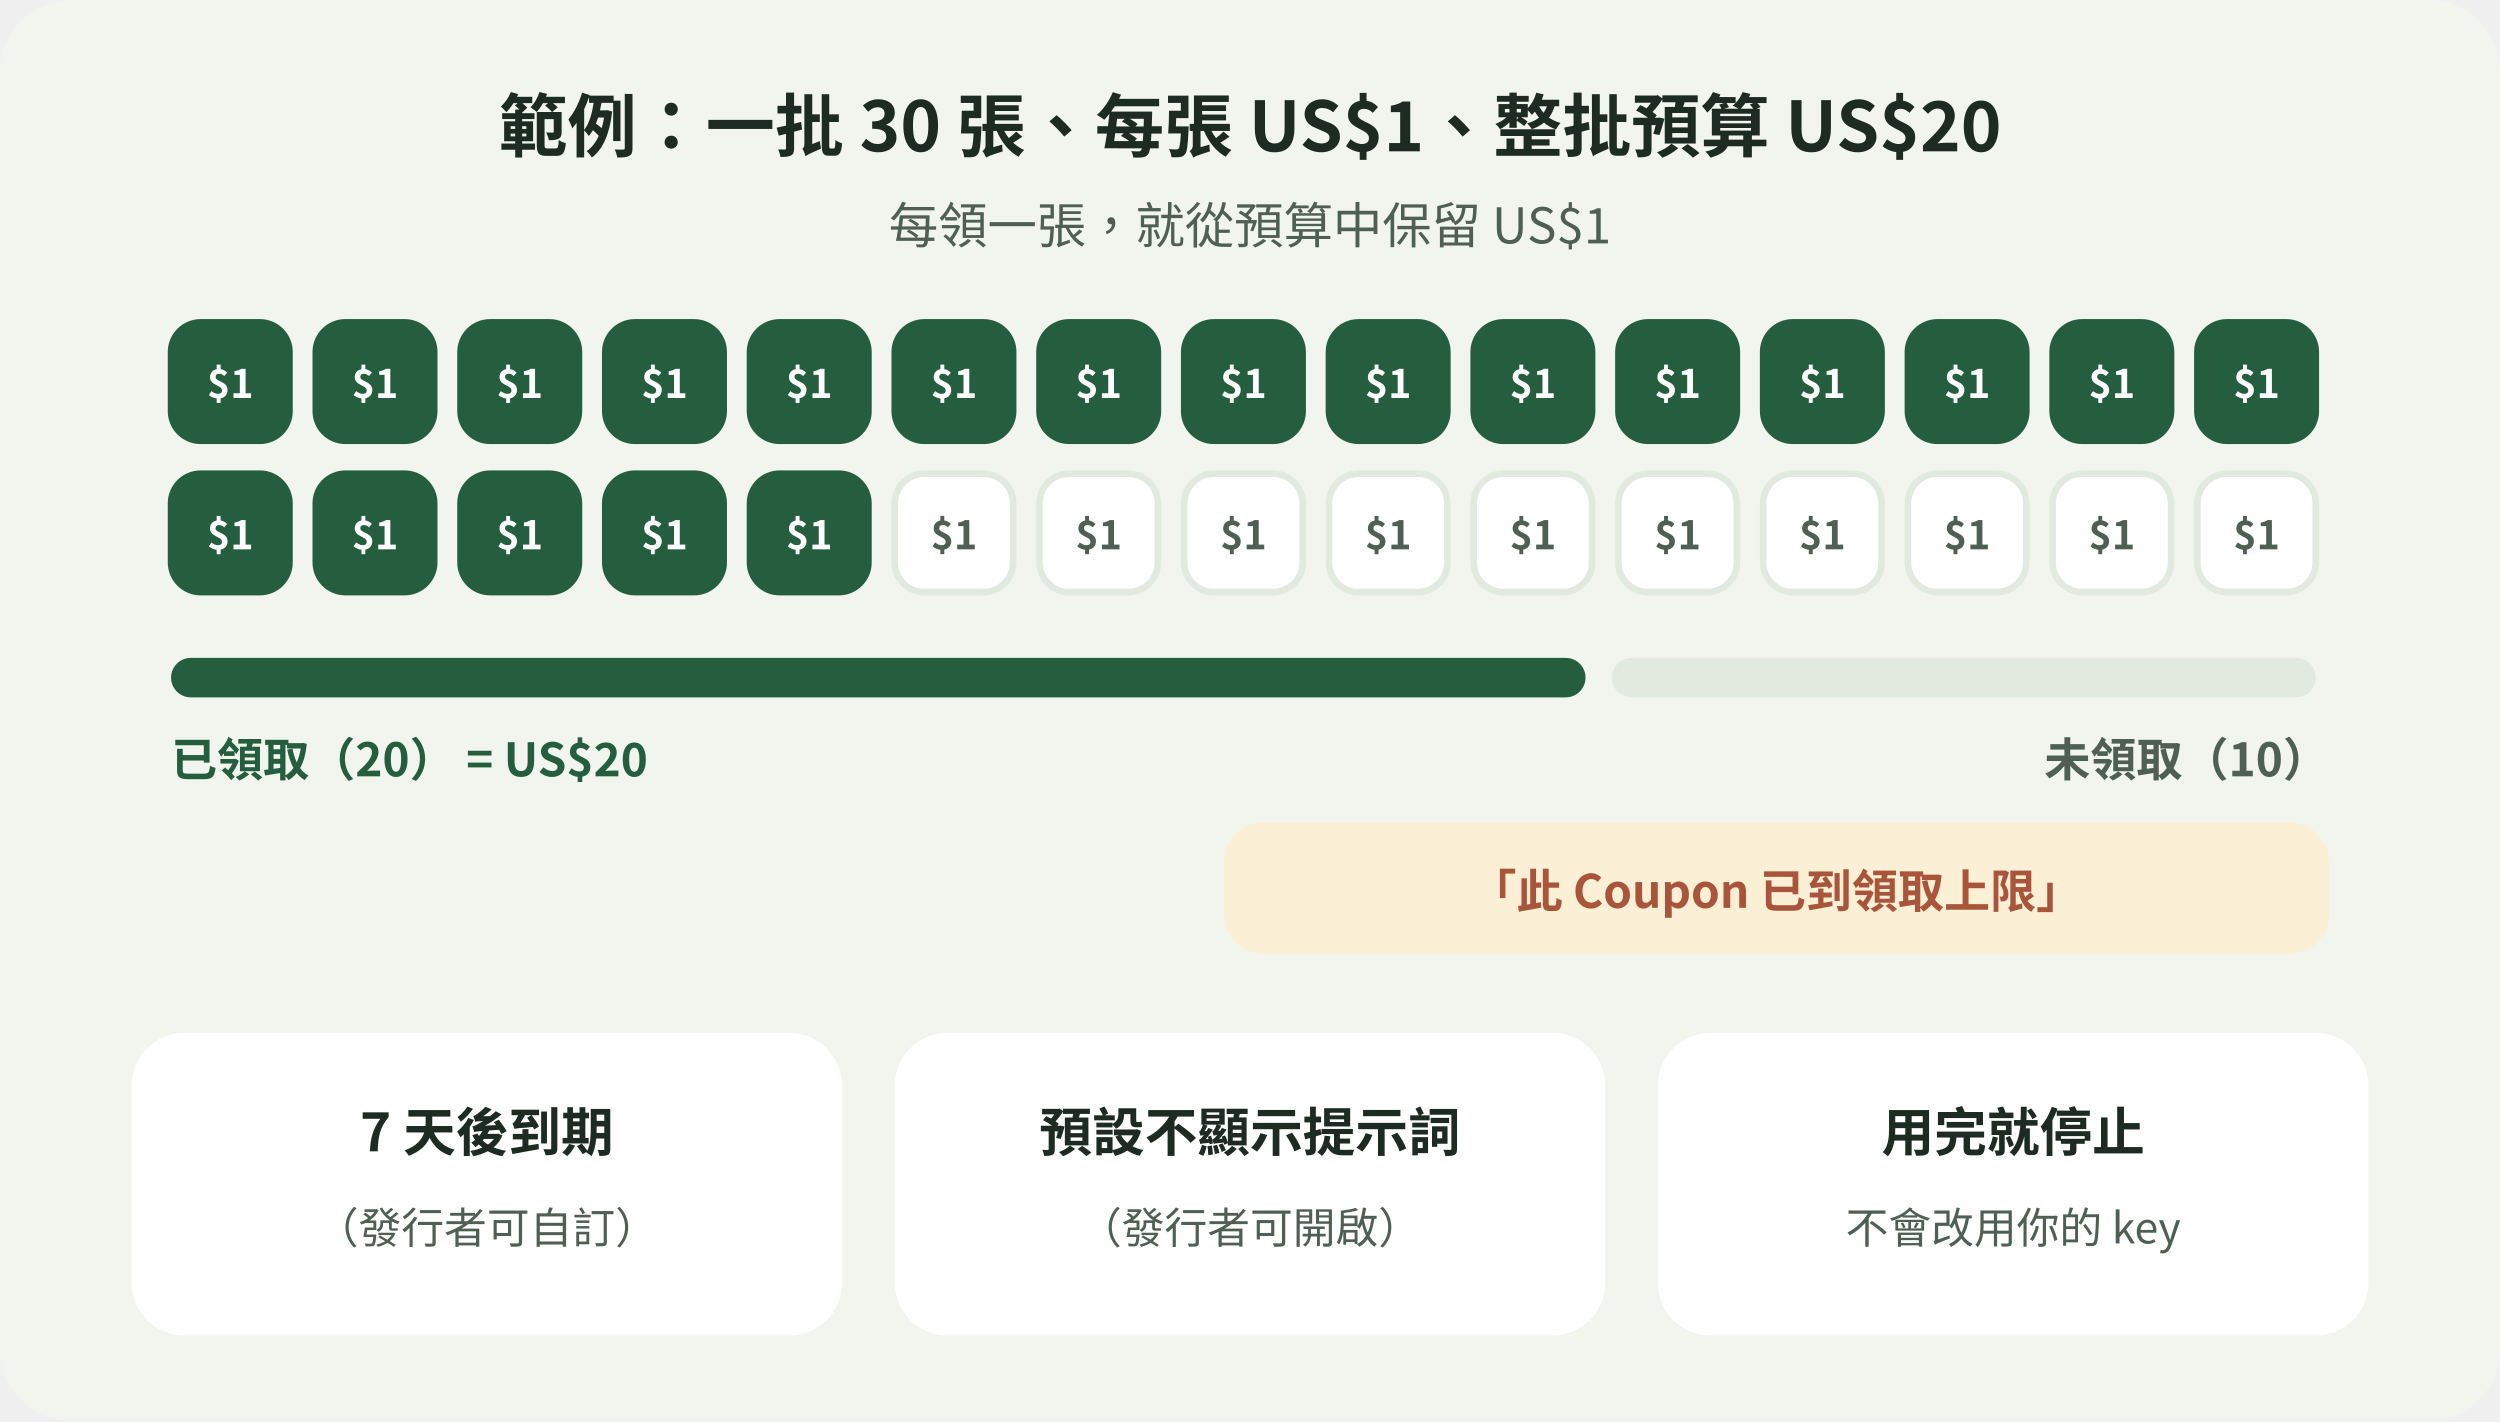
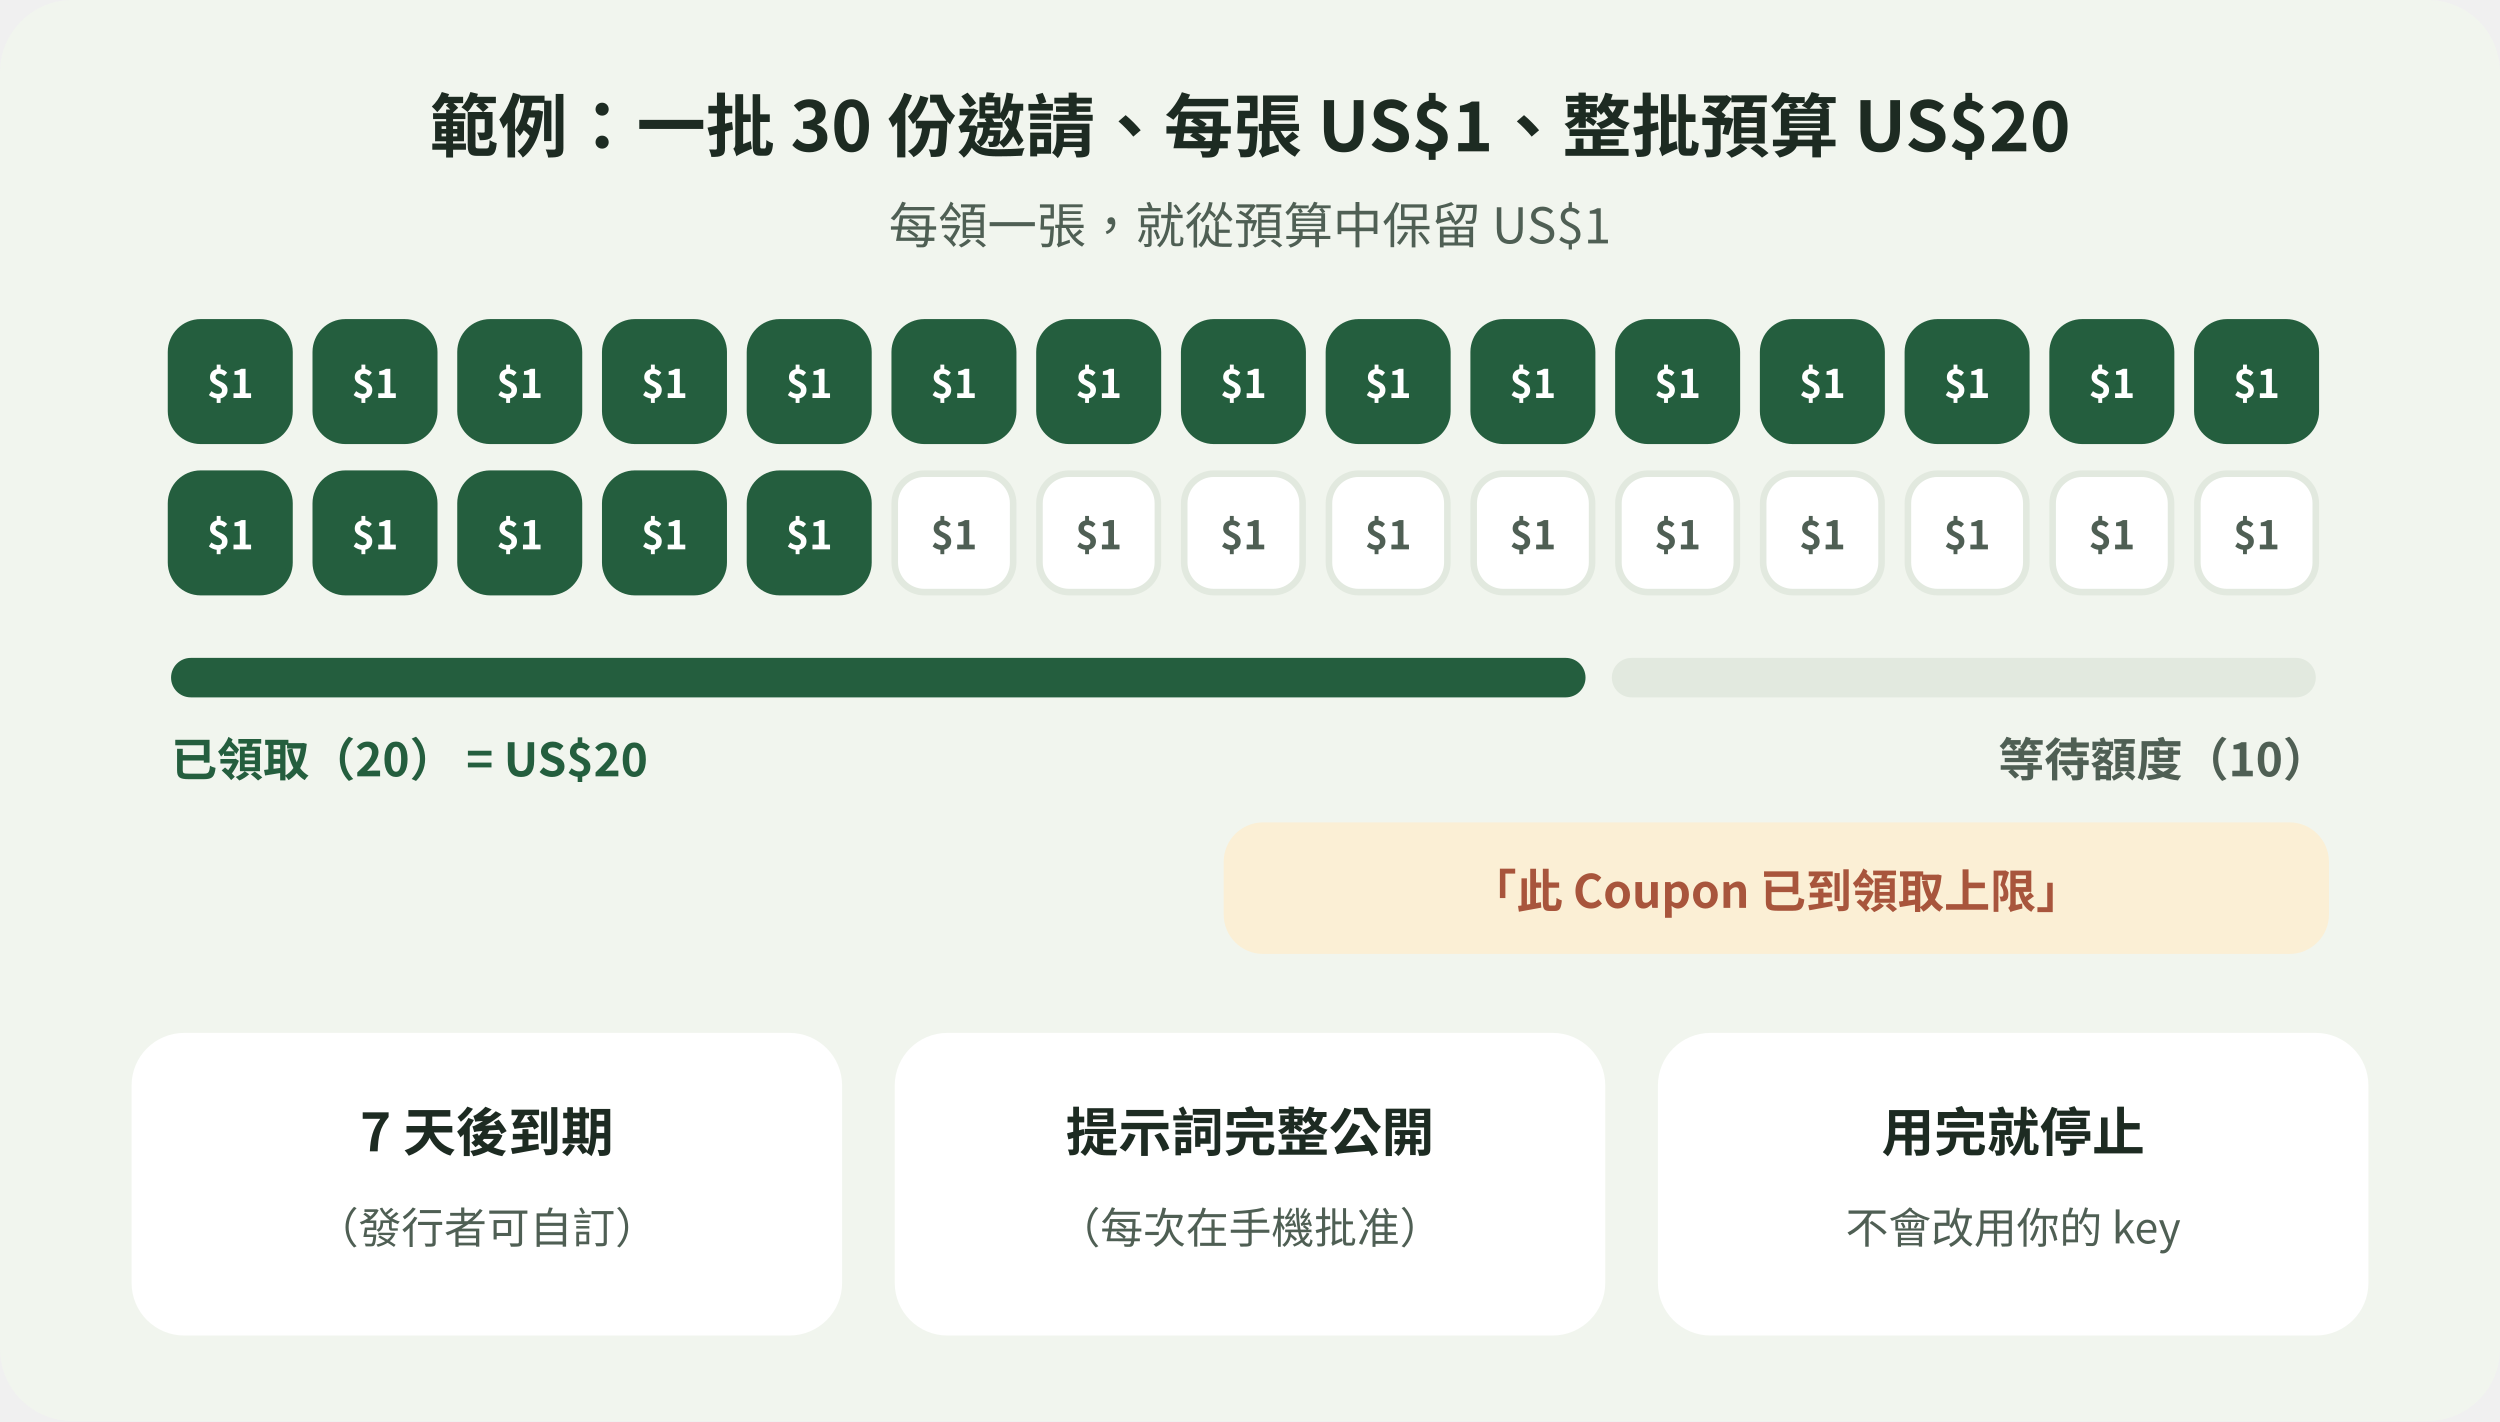
- <svg xmlns="http://www.w3.org/2000/svg" viewBox="0 0 760 432" role="img" aria-label="範例：一批 30 張、每張 US$1、整批預算 US$20" font-family="-apple-system, BlinkMacSystemFont, 'Segoe UI', 'Hiragino Sans', 'PingFang TC', 'Noto Sans CJK TC', 'Noto Sans JP', sans-serif">
+ <svg xmlns="http://www.w3.org/2000/svg" viewBox="0 0 760 432" role="img" aria-label="範例：一批 30 份邀請、每張 US$1、整批預算 US$20" font-family="-apple-system, BlinkMacSystemFont, 'Segoe UI', 'Hiragino Sans', 'PingFang TC', 'Noto Sans CJK TC', 'Noto Sans JP', sans-serif">
  <defs>
    <marker id="a" viewBox="0 0 10 10" refX="9" refY="5" markerWidth="7" markerHeight="7" orient="auto-start-reverse">
      <path d="M0 0L10 5L0 10z" fill="#245E3E" />
    </marker>
  </defs>
  <rect width="760" height="432" rx="22" fill="#F1F5EE" />
-   <text x="380" y="46" font-size="21" font-weight="700" fill="#1D2B22" text-anchor="middle">範例：一批 30 張、每張 US$1、整批預算 US$20</text>
+   <text x="380" y="46" font-size="21" font-weight="700" fill="#1D2B22" text-anchor="middle">範例：一批 30 份邀請、每張 US$1、整批預算 US$20</text>
  <text x="380" y="74" font-size="15" font-weight="400" fill="#4F5F54" text-anchor="middle">每領一張，就從預算中保留 US$1</text>
  <rect x="52" y="98" width="36" height="36" rx="9" fill="#245E3E" stroke="#245E3E" stroke-width="2" />
  <text x="70" y="121" font-size="12" font-weight="700" fill="#FFFFFF" text-anchor="middle">$1</text>
  <rect x="96" y="98" width="36" height="36" rx="9" fill="#245E3E" stroke="#245E3E" stroke-width="2" />
  <text x="114" y="121" font-size="12" font-weight="700" fill="#FFFFFF" text-anchor="middle">$1</text>
  <rect x="140" y="98" width="36" height="36" rx="9" fill="#245E3E" stroke="#245E3E" stroke-width="2" />
  <text x="158" y="121" font-size="12" font-weight="700" fill="#FFFFFF" text-anchor="middle">$1</text>
  <rect x="184" y="98" width="36" height="36" rx="9" fill="#245E3E" stroke="#245E3E" stroke-width="2" />
  <text x="202" y="121" font-size="12" font-weight="700" fill="#FFFFFF" text-anchor="middle">$1</text>
  <rect x="228" y="98" width="36" height="36" rx="9" fill="#245E3E" stroke="#245E3E" stroke-width="2" />
  <text x="246" y="121" font-size="12" font-weight="700" fill="#FFFFFF" text-anchor="middle">$1</text>
  <rect x="272" y="98" width="36" height="36" rx="9" fill="#245E3E" stroke="#245E3E" stroke-width="2" />
  <text x="290" y="121" font-size="12" font-weight="700" fill="#FFFFFF" text-anchor="middle">$1</text>
  <rect x="316" y="98" width="36" height="36" rx="9" fill="#245E3E" stroke="#245E3E" stroke-width="2" />
  <text x="334" y="121" font-size="12" font-weight="700" fill="#FFFFFF" text-anchor="middle">$1</text>
  <rect x="360" y="98" width="36" height="36" rx="9" fill="#245E3E" stroke="#245E3E" stroke-width="2" />
  <text x="378" y="121" font-size="12" font-weight="700" fill="#FFFFFF" text-anchor="middle">$1</text>
  <rect x="404" y="98" width="36" height="36" rx="9" fill="#245E3E" stroke="#245E3E" stroke-width="2" />
  <text x="422" y="121" font-size="12" font-weight="700" fill="#FFFFFF" text-anchor="middle">$1</text>
  <rect x="448" y="98" width="36" height="36" rx="9" fill="#245E3E" stroke="#245E3E" stroke-width="2" />
  <text x="466" y="121" font-size="12" font-weight="700" fill="#FFFFFF" text-anchor="middle">$1</text>
  <rect x="492" y="98" width="36" height="36" rx="9" fill="#245E3E" stroke="#245E3E" stroke-width="2" />
  <text x="510" y="121" font-size="12" font-weight="700" fill="#FFFFFF" text-anchor="middle">$1</text>
  <rect x="536" y="98" width="36" height="36" rx="9" fill="#245E3E" stroke="#245E3E" stroke-width="2" />
  <text x="554" y="121" font-size="12" font-weight="700" fill="#FFFFFF" text-anchor="middle">$1</text>
  <rect x="580" y="98" width="36" height="36" rx="9" fill="#245E3E" stroke="#245E3E" stroke-width="2" />
  <text x="598" y="121" font-size="12" font-weight="700" fill="#FFFFFF" text-anchor="middle">$1</text>
  <rect x="624" y="98" width="36" height="36" rx="9" fill="#245E3E" stroke="#245E3E" stroke-width="2" />
  <text x="642" y="121" font-size="12" font-weight="700" fill="#FFFFFF" text-anchor="middle">$1</text>
  <rect x="668" y="98" width="36" height="36" rx="9" fill="#245E3E" stroke="#245E3E" stroke-width="2" />
  <text x="686" y="121" font-size="12" font-weight="700" fill="#FFFFFF" text-anchor="middle">$1</text>
  <rect x="52" y="144" width="36" height="36" rx="9" fill="#245E3E" stroke="#245E3E" stroke-width="2" />
  <text x="70" y="167" font-size="12" font-weight="700" fill="#FFFFFF" text-anchor="middle">$1</text>
  <rect x="96" y="144" width="36" height="36" rx="9" fill="#245E3E" stroke="#245E3E" stroke-width="2" />
  <text x="114" y="167" font-size="12" font-weight="700" fill="#FFFFFF" text-anchor="middle">$1</text>
  <rect x="140" y="144" width="36" height="36" rx="9" fill="#245E3E" stroke="#245E3E" stroke-width="2" />
  <text x="158" y="167" font-size="12" font-weight="700" fill="#FFFFFF" text-anchor="middle">$1</text>
  <rect x="184" y="144" width="36" height="36" rx="9" fill="#245E3E" stroke="#245E3E" stroke-width="2" />
  <text x="202" y="167" font-size="12" font-weight="700" fill="#FFFFFF" text-anchor="middle">$1</text>
  <rect x="228" y="144" width="36" height="36" rx="9" fill="#245E3E" stroke="#245E3E" stroke-width="2" />
  <text x="246" y="167" font-size="12" font-weight="700" fill="#FFFFFF" text-anchor="middle">$1</text>
  <rect x="272" y="144" width="36" height="36" rx="9" fill="#FFFFFF" stroke="#E2E9DF" stroke-width="2" />
  <text x="290" y="167" font-size="12" font-weight="700" fill="#4F5F54" text-anchor="middle">$1</text>
  <rect x="316" y="144" width="36" height="36" rx="9" fill="#FFFFFF" stroke="#E2E9DF" stroke-width="2" />
  <text x="334" y="167" font-size="12" font-weight="700" fill="#4F5F54" text-anchor="middle">$1</text>
  <rect x="360" y="144" width="36" height="36" rx="9" fill="#FFFFFF" stroke="#E2E9DF" stroke-width="2" />
  <text x="378" y="167" font-size="12" font-weight="700" fill="#4F5F54" text-anchor="middle">$1</text>
  <rect x="404" y="144" width="36" height="36" rx="9" fill="#FFFFFF" stroke="#E2E9DF" stroke-width="2" />
  <text x="422" y="167" font-size="12" font-weight="700" fill="#4F5F54" text-anchor="middle">$1</text>
  <rect x="448" y="144" width="36" height="36" rx="9" fill="#FFFFFF" stroke="#E2E9DF" stroke-width="2" />
  <text x="466" y="167" font-size="12" font-weight="700" fill="#4F5F54" text-anchor="middle">$1</text>
  <rect x="492" y="144" width="36" height="36" rx="9" fill="#FFFFFF" stroke="#E2E9DF" stroke-width="2" />
  <text x="510" y="167" font-size="12" font-weight="700" fill="#4F5F54" text-anchor="middle">$1</text>
  <rect x="536" y="144" width="36" height="36" rx="9" fill="#FFFFFF" stroke="#E2E9DF" stroke-width="2" />
  <text x="554" y="167" font-size="12" font-weight="700" fill="#4F5F54" text-anchor="middle">$1</text>
  <rect x="580" y="144" width="36" height="36" rx="9" fill="#FFFFFF" stroke="#E2E9DF" stroke-width="2" />
  <text x="598" y="167" font-size="12" font-weight="700" fill="#4F5F54" text-anchor="middle">$1</text>
  <rect x="624" y="144" width="36" height="36" rx="9" fill="#FFFFFF" stroke="#E2E9DF" stroke-width="2" />
  <text x="642" y="167" font-size="12" font-weight="700" fill="#4F5F54" text-anchor="middle">$1</text>
  <rect x="668" y="144" width="36" height="36" rx="9" fill="#FFFFFF" stroke="#E2E9DF" stroke-width="2" />
  <text x="686" y="167" font-size="12" font-weight="700" fill="#4F5F54" text-anchor="middle">$1</text>
  <rect x="52" y="200" width="430" height="12" rx="6" fill="#245E3E" />
  <rect x="490" y="200" width="214" height="12" rx="6" fill="#E2E9DF" />
  <text x="52" y="236" font-size="14" font-weight="700" fill="#245E3E" text-anchor="start">已領取（20） = US$20</text>
-   <text x="708" y="236" font-size="14" font-weight="600" fill="#4F5F54" text-anchor="end">未領取（10）</text>
+   <text x="708" y="236" font-size="14" font-weight="600" fill="#4F5F54" text-anchor="end">等待額度（10）</text>
  <rect x="372" y="250" width="336" height="40" rx="12" fill="#FBEFD5" />
  <text x="540" y="276" font-size="14" font-weight="600" fill="#A8553C" text-anchor="middle">「此 Coupon 已到領取上限」</text>
  <rect x="40" y="314" width="216" height="92" rx="16" fill="#FFFFFF" />
  <text x="148" y="350" font-size="16" font-weight="700" fill="#1D2B22" text-anchor="middle">7 天後到期</text>
  <text x="148" y="378" font-size="13" font-weight="400" fill="#4F5F54" text-anchor="middle">（發行者可自訂）</text>
  <rect x="272" y="314" width="216" height="92" rx="16" fill="#FFFFFF" />
-   <text x="380" y="350" font-size="16" font-weight="700" fill="#1D2B22" text-anchor="middle">預設不顯示提示詞</text>
-   <text x="380" y="378" font-size="13" font-weight="400" fill="#4F5F54" text-anchor="middle">（發行者可開啟）</text>
+   <text x="380" y="350" font-size="16" font-weight="700" fill="#1D2B22" text-anchor="middle">提示詞完整公開</text>
+   <text x="380" y="378" font-size="13" font-weight="400" fill="#4F5F54" text-anchor="middle">（每次在手機批准）</text>
  <rect x="504" y="314" width="216" height="92" rx="16" fill="#FFFFFF" />
  <text x="612" y="350" font-size="16" font-weight="700" fill="#1D2B22" text-anchor="middle">用完就停止</text>
  <text x="612" y="378" font-size="13" font-weight="400" fill="#4F5F54" text-anchor="middle">不會改用你的 key</text>
</svg>
